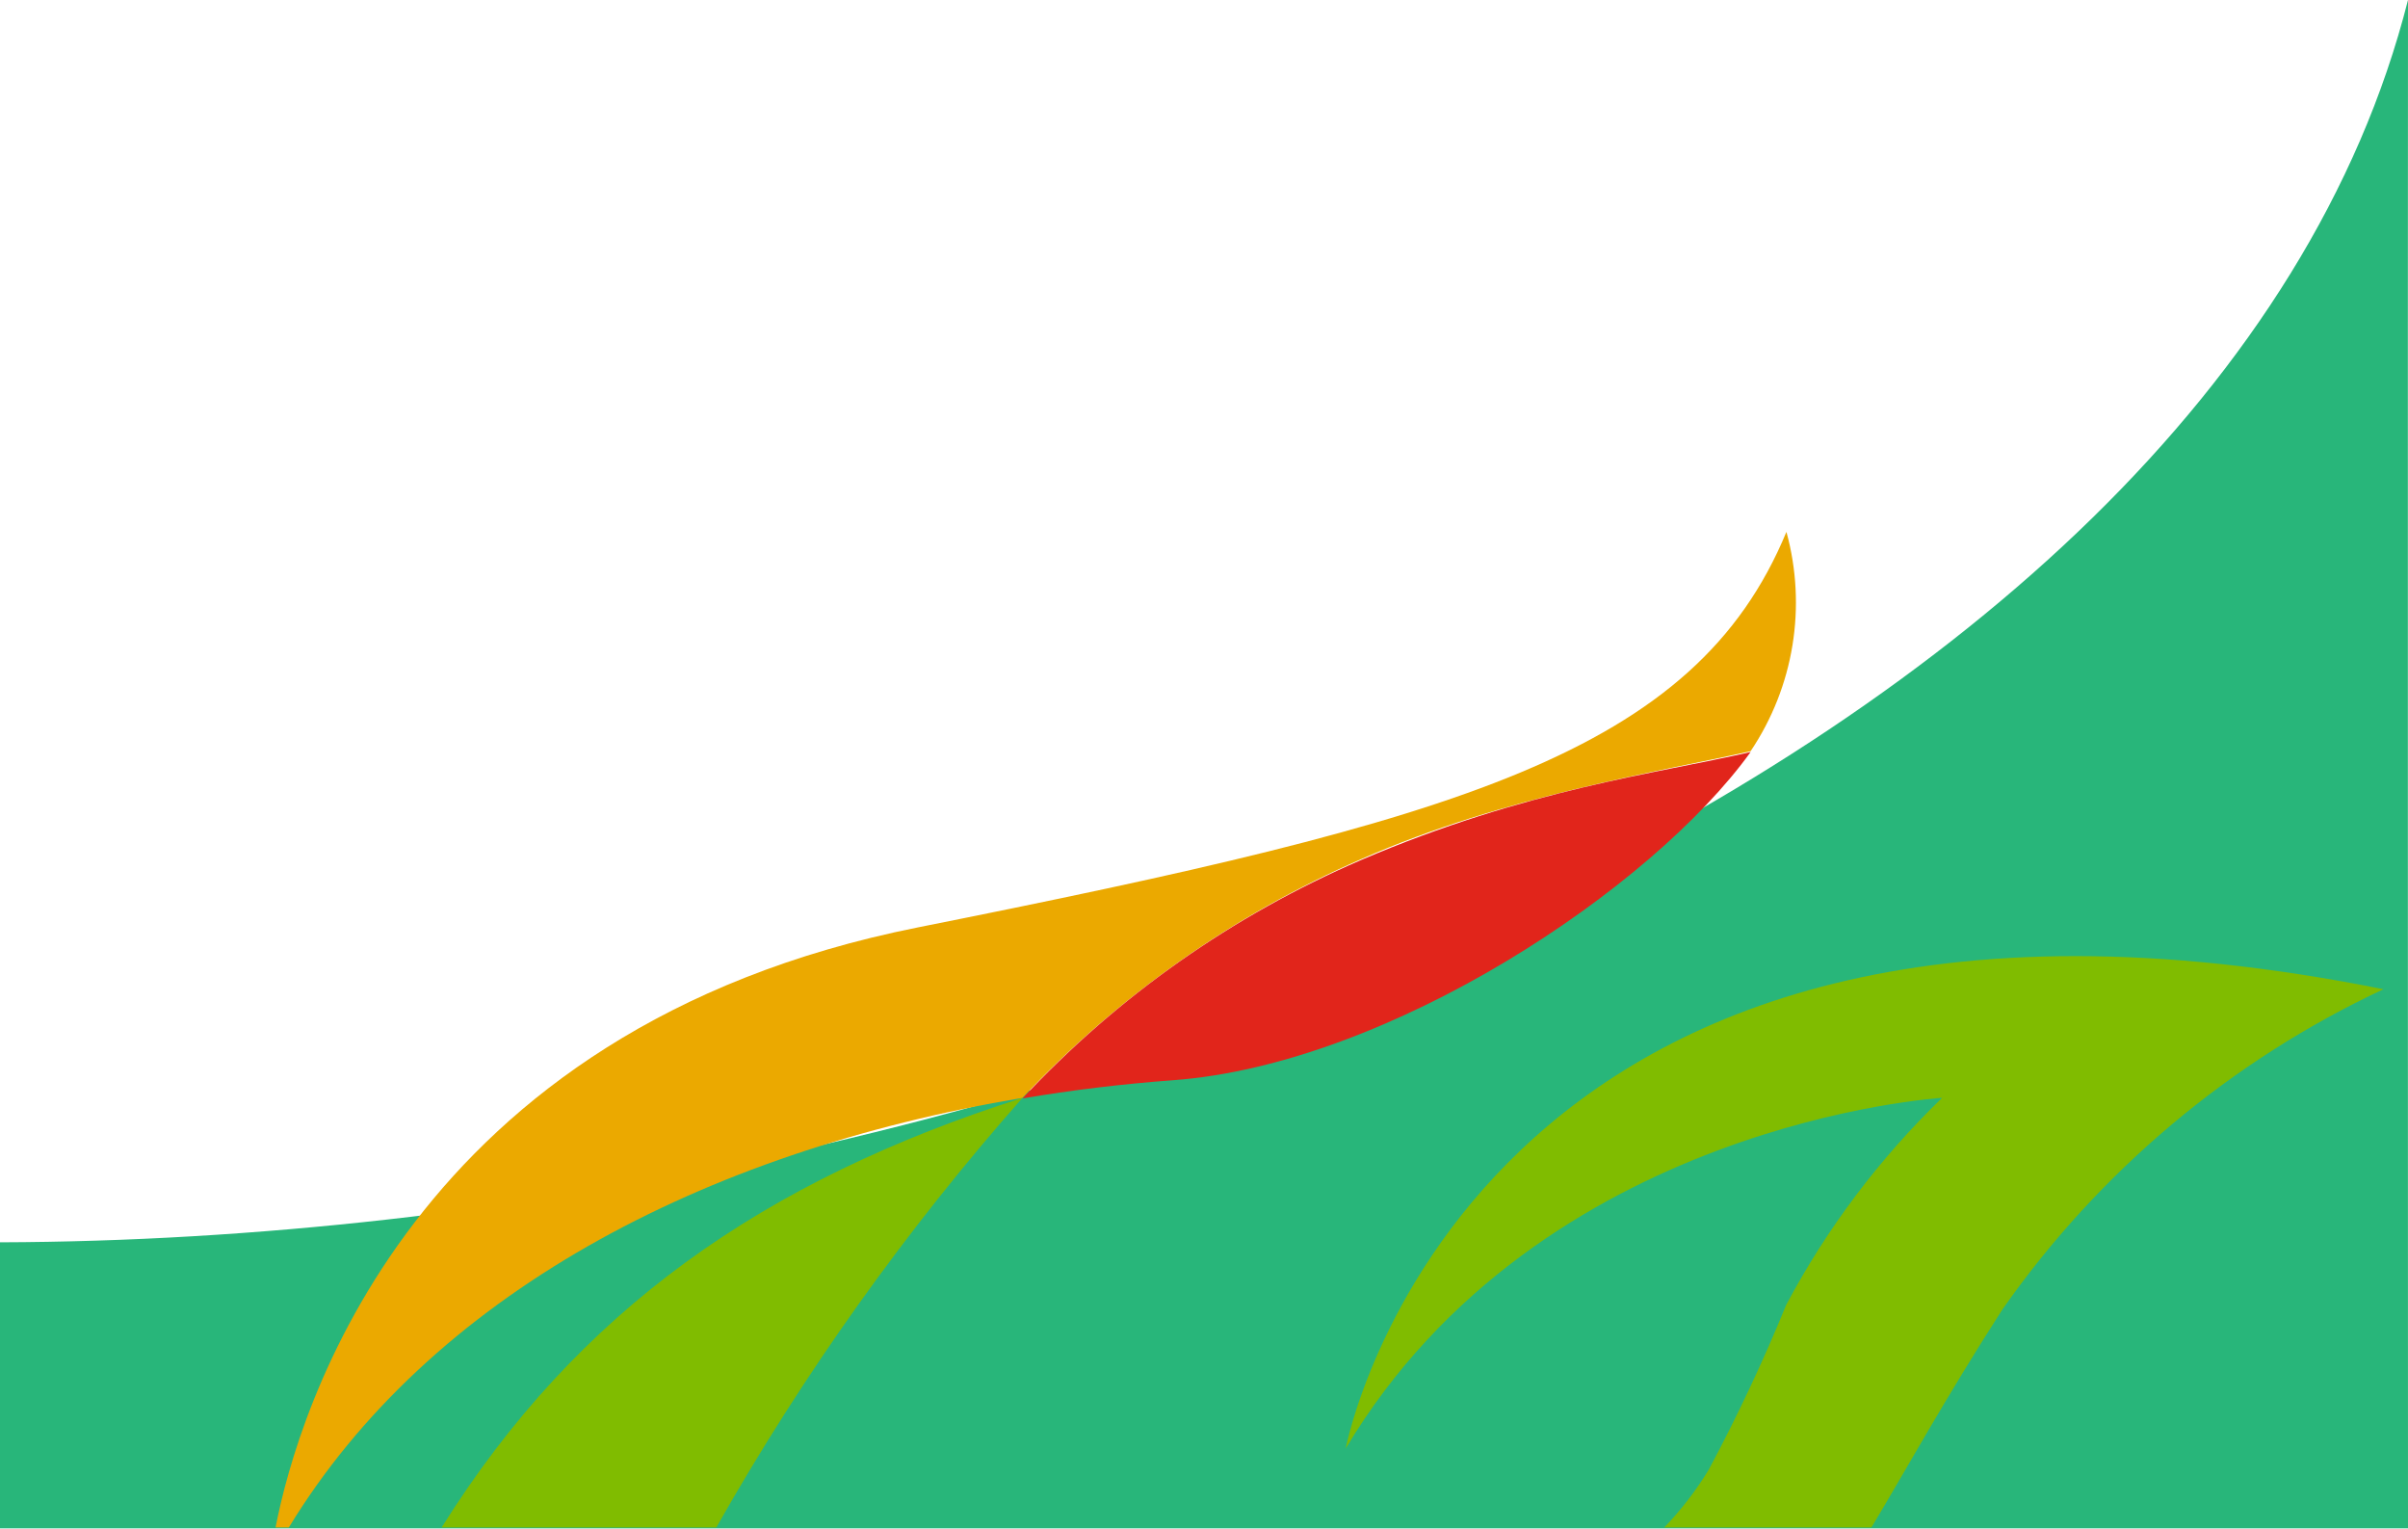
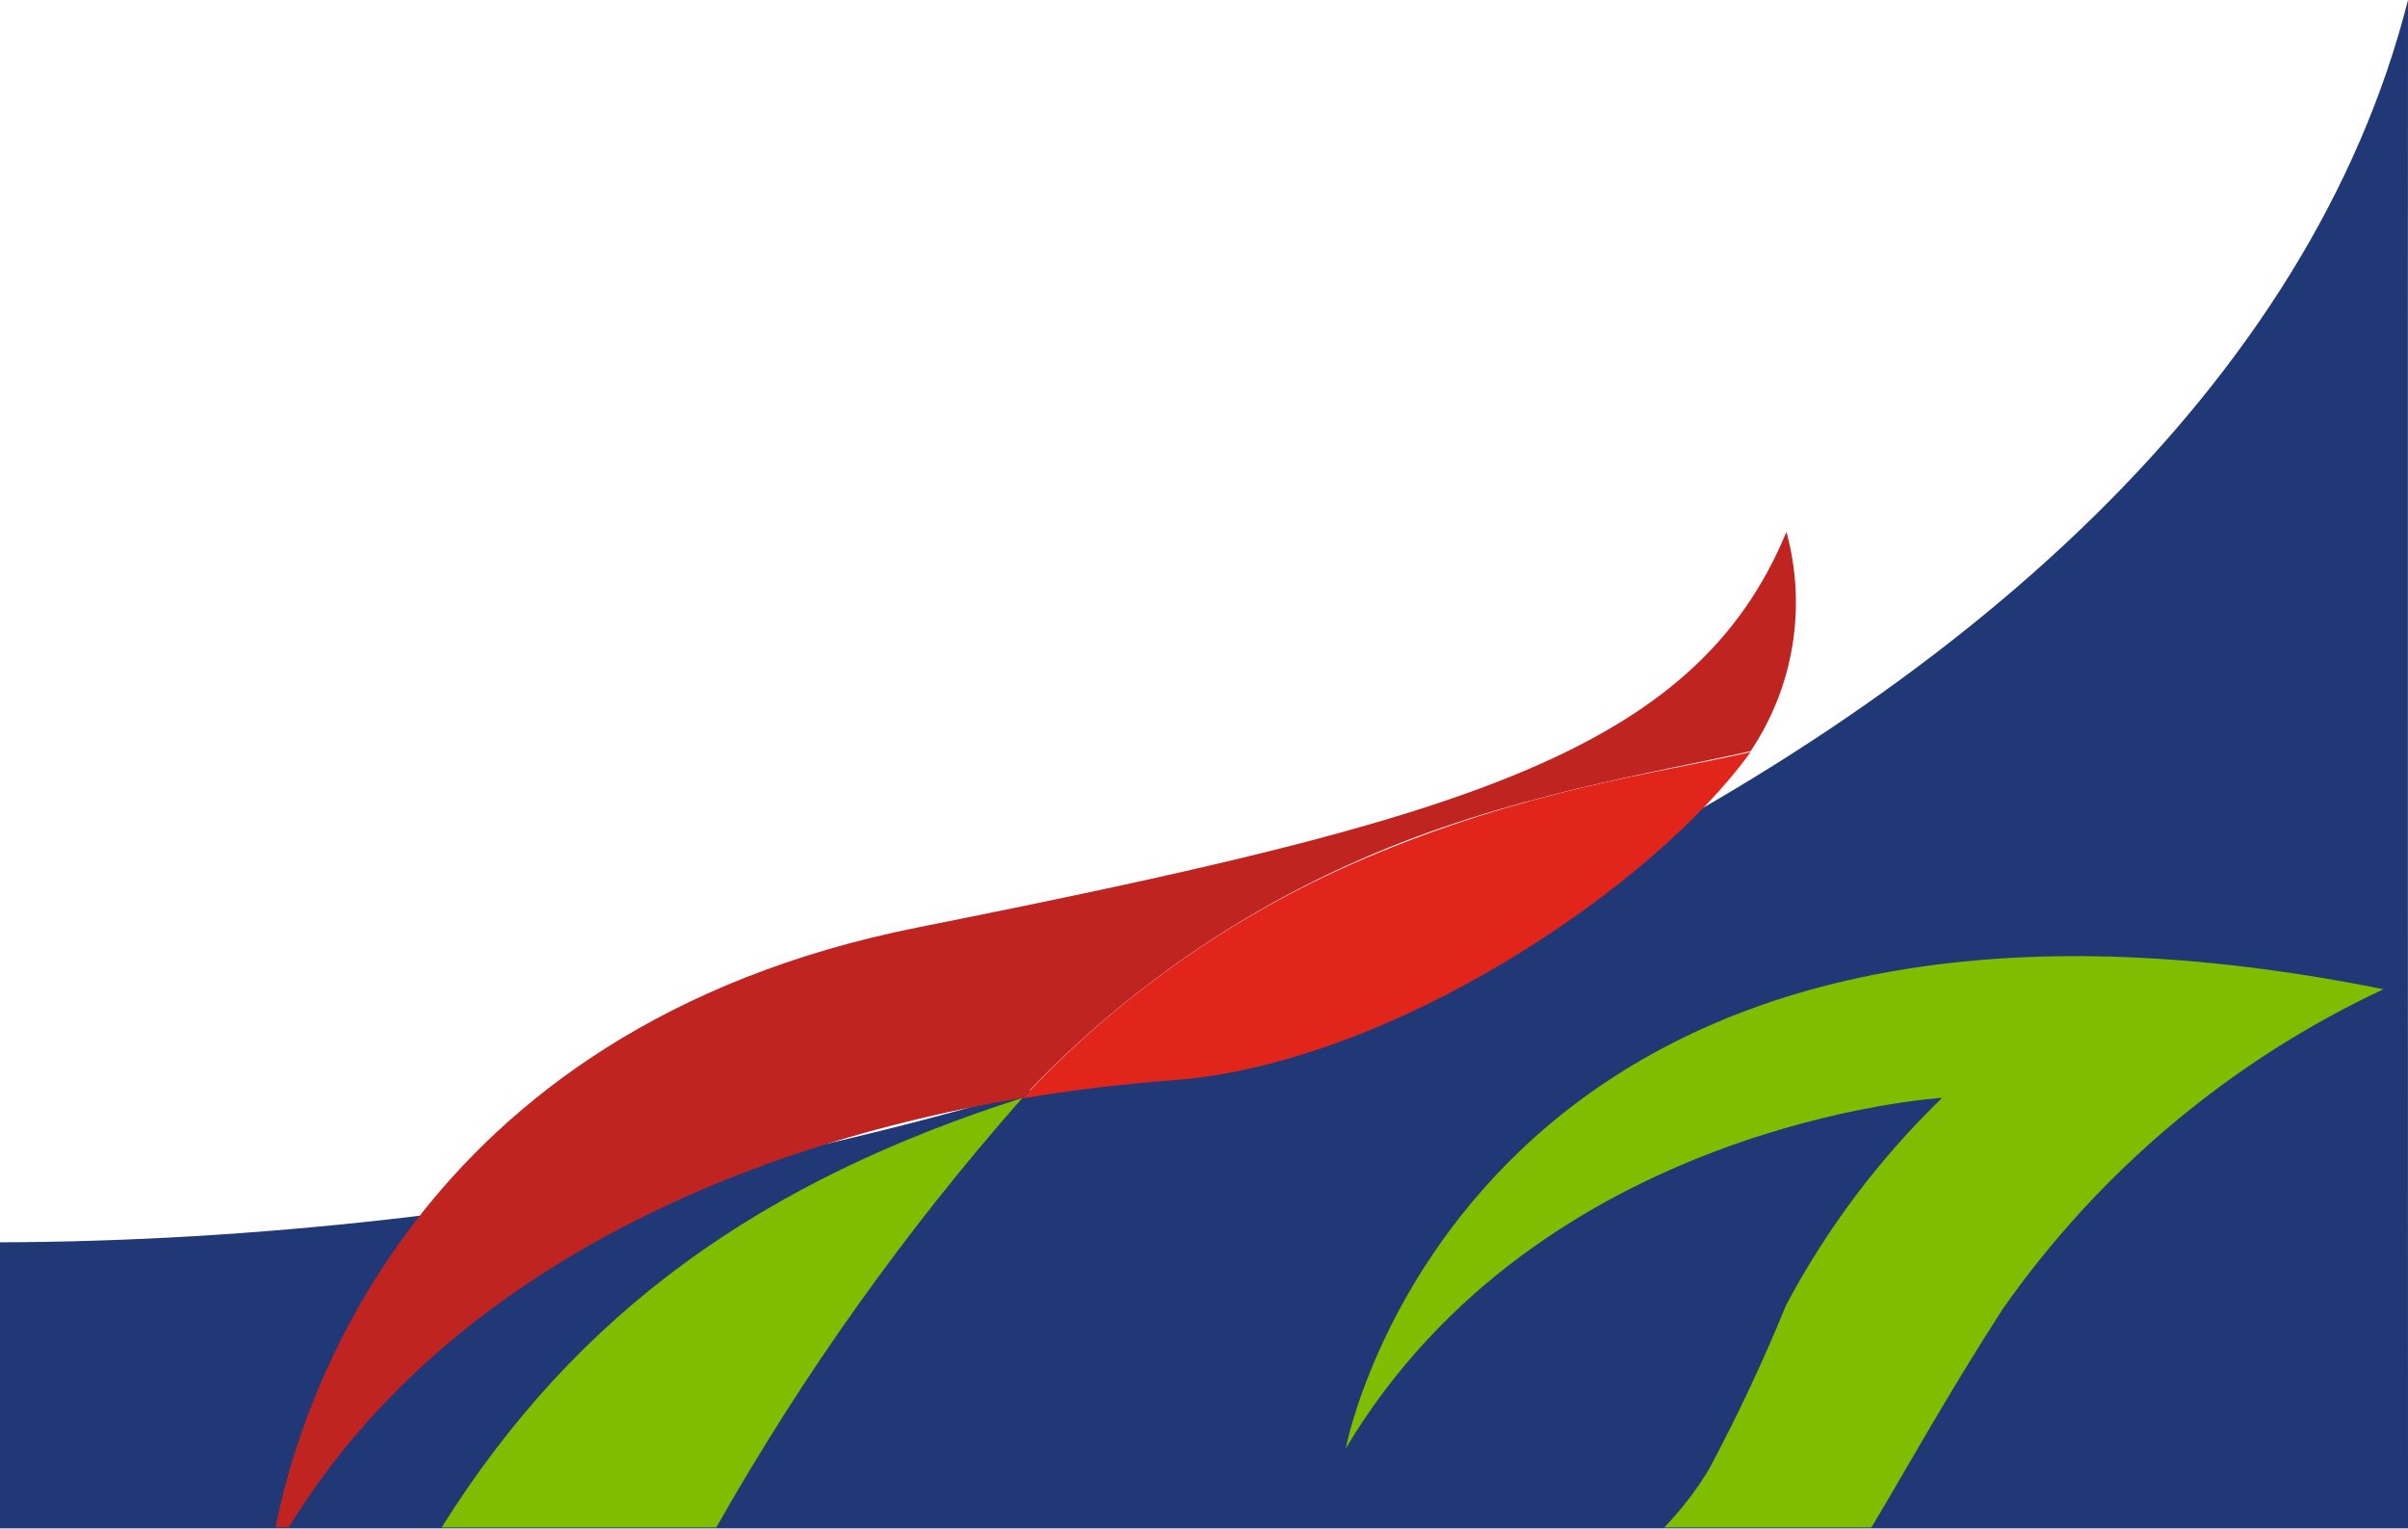
<svg xmlns="http://www.w3.org/2000/svg" viewBox="0 0 83.37 52.9">
  <defs>
-     <style>.cls-1{fill:#28b67a;}.cls-2{fill:#80bc00;}.cls-3{fill:#eba900;}.cls-4{fill:#e1251b;}</style>
+     <style>.cls-1{fill:#203876;}.cls-2{fill:#80bc00;}.cls-3{fill:#BF2420;}.cls-4{fill:#e1251b;}</style>
  </defs>
  <g id="Capa_2" data-name="Capa 2">
    <g id="Cabecera">
      <path class="cls-1" d="M83.37,0C76.64,26.57,35.22,42.89,0,43V52.9H83.37S83.36,7.54,83.37,0Z" />
      <path class="cls-2" d="M35.4,38A87.94,87.94,0,0,0,24.8,52.87c-3.87,0-5.08,0-9.51,0C20,45.35,26.43,40.86,35.4,38" />
      <path class="cls-3" d="M35.4,38C24.27,39.87,14.88,44.86,10,52.87H9.54c.78-4,4.67-17.27,22.24-20.77,18.71-3.73,26.89-6,30.07-13.69A9.23,9.23,0,0,1,60.61,26c-3.22.73-8.47,1.53-13.49,3.74A35.66,35.66,0,0,0,35.4,38" />
      <path class="cls-2" d="M57.62,52.87a11.49,11.49,0,0,0,1.54-2,60.67,60.67,0,0,0,2.68-5.7A28.73,28.73,0,0,1,67.24,38s-13.9.83-20.65,12.14c0,0,4.21-22.27,35.93-15.9A33.41,33.41,0,0,0,69.33,45.32c-2,3.11-3.33,5.54-4.46,7.42l-.08.13c-3.11,0-5.05,0-7.17,0" />
      <path class="cls-4" d="M40.61,37.39c-1.76.13-3.5.34-5.21.63a34.88,34.88,0,0,1,11.72-8.25c5.74-2.46,10.27-3,13.49-3.74-3.4,4.72-12.5,10.81-20,11.36" />
    </g>
  </g>
</svg>
